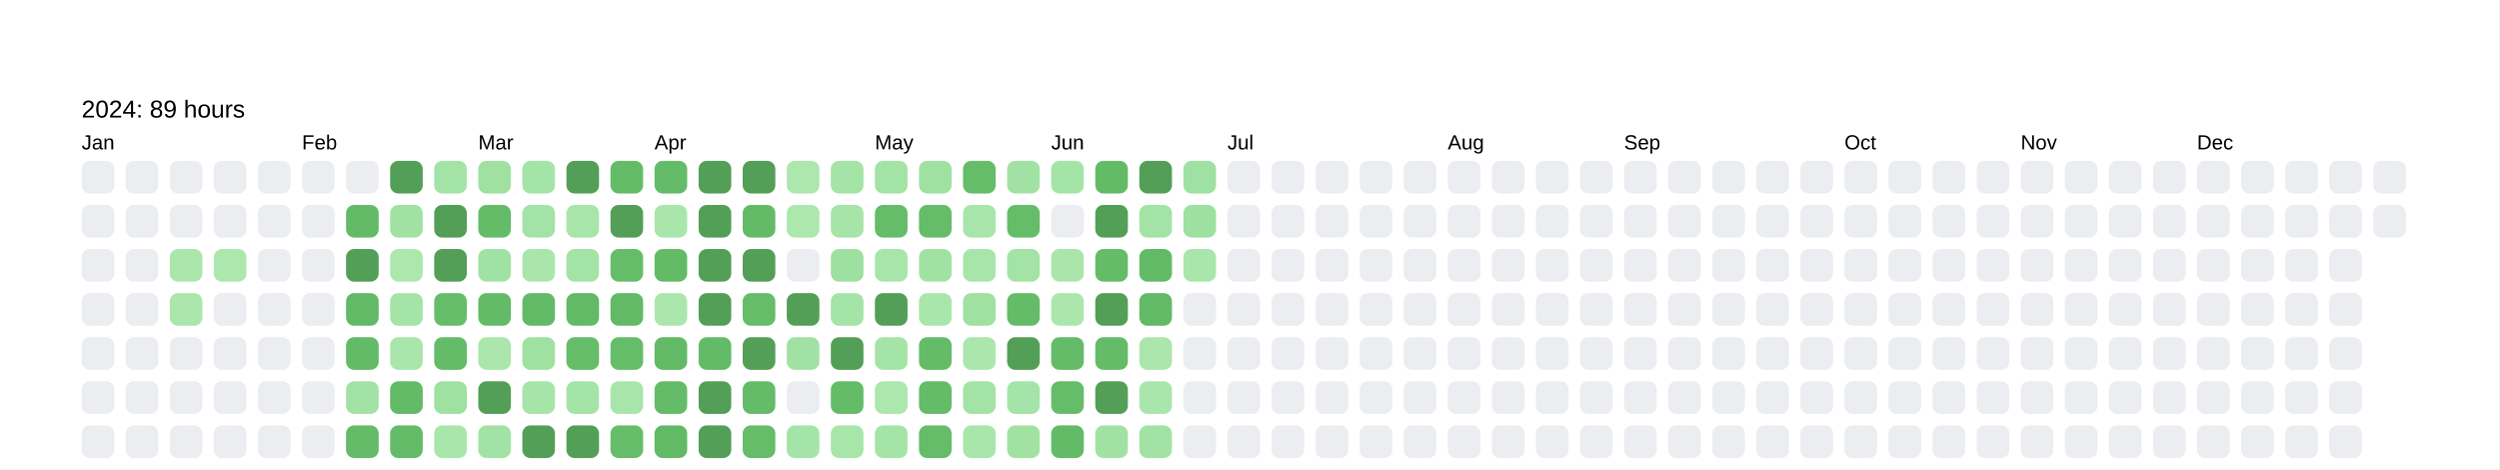
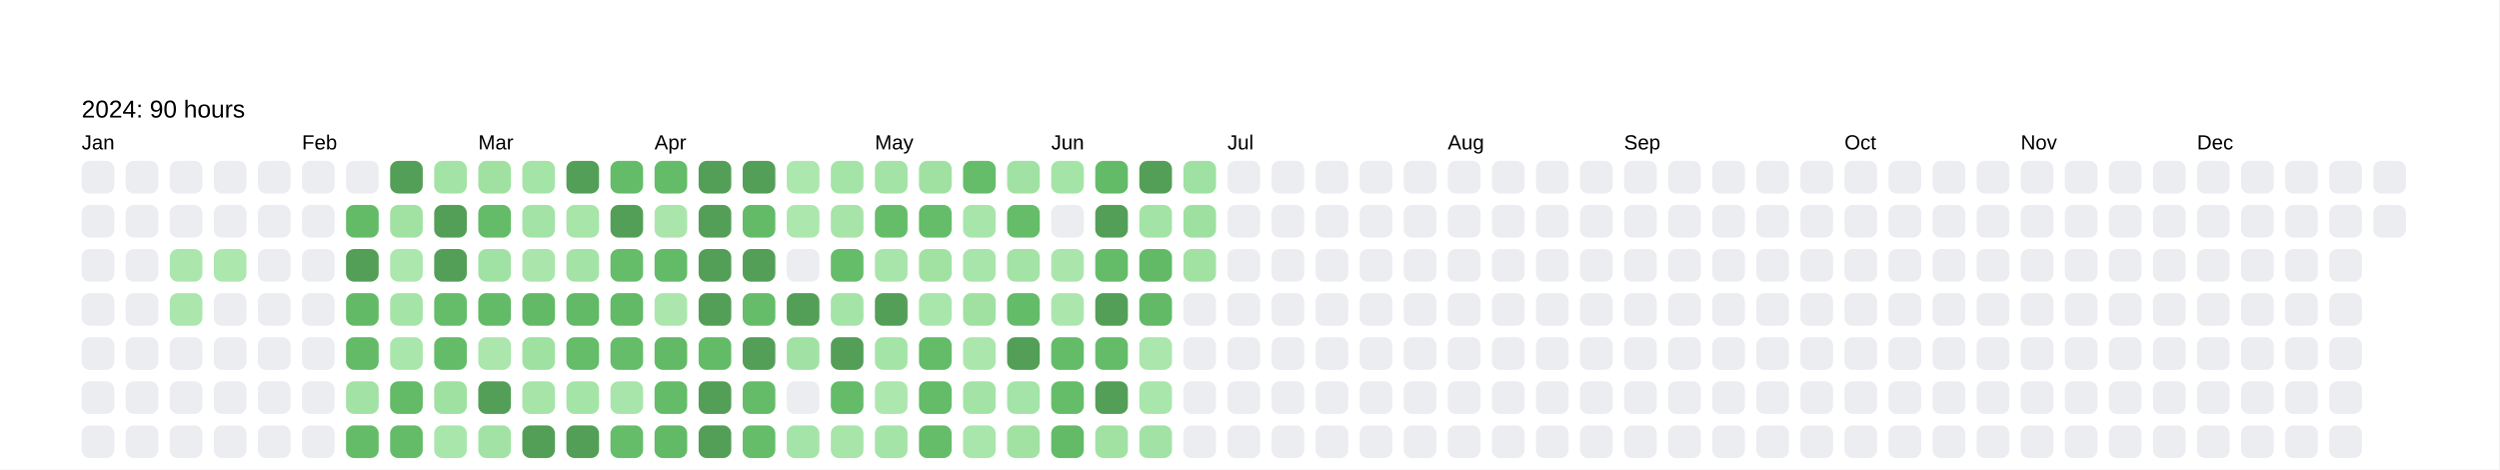
<svg xmlns="http://www.w3.org/2000/svg" baseProfile="full" height="57.5mm" version="1.1" viewBox="0,0,306.2,57.5" width="306.2mm">
  <defs />
  <rect fill="#FFFFFF" height="57.5" width="306.2" x="0" y="0" />
  <text fill="#000000" style="font-size:6px; font-family:Arial; font-weight:bold;" x="10" y="10" />
-   <text fill="#000000" style="font-size:3px; font-family:Arial;" x="10" y="14.4">2024: 89 hours</text>
+   <text fill="#000000" style="font-size:3px; font-family:Arial;" x="10" y="14.4">2024: 90 hours</text>
  <text fill="#000000" style="font-size:2.5px; font-family:Arial" x="10" y="18.3">Jan</text>
  <rect fill="#EBEDF0" height="4" rx="1" ry="1" width="4" x="10" y="19.7" />
  <rect fill="#EBEDF0" height="4" rx="1" ry="1" width="4" x="10" y="25.1" />
  <rect fill="#EBEDF0" height="4" rx="1" ry="1" width="4" x="10" y="30.5" />
  <rect fill="#EBEDF0" height="4" rx="1" ry="1" width="4" x="10" y="35.9" />
  <rect fill="#EBEDF0" height="4" rx="1" ry="1" width="4" x="10" y="41.3" />
  <rect fill="#EBEDF0" height="4" rx="1" ry="1" width="4" x="10" y="46.7" />
  <rect fill="#EBEDF0" height="4" rx="1" ry="1" width="4" x="10" y="52.1" />
  <rect fill="#EBEDF0" height="4" rx="1" ry="1" width="4" x="15.4" y="19.7" />
  <rect fill="#EBEDF0" height="4" rx="1" ry="1" width="4" x="15.4" y="25.1" />
  <rect fill="#EBEDF0" height="4" rx="1" ry="1" width="4" x="15.4" y="30.5" />
  <rect fill="#EBEDF0" height="4" rx="1" ry="1" width="4" x="15.4" y="35.9" />
  <rect fill="#EBEDF0" height="4" rx="1" ry="1" width="4" x="15.4" y="41.3" />
  <rect fill="#EBEDF0" height="4" rx="1" ry="1" width="4" x="15.4" y="46.7" />
  <rect fill="#EBEDF0" height="4" rx="1" ry="1" width="4" x="15.4" y="52.1" />
  <rect fill="#EBEDF0" height="4" rx="1" ry="1" width="4" x="20.8" y="19.7" />
  <rect fill="#EBEDF0" height="4" rx="1" ry="1" width="4" x="20.8" y="25.1" />
  <rect fill="#abe7ad" height="4" rx="1" ry="1" width="4" x="20.8" y="30.5" />
  <rect fill="#abe7ad" height="4" rx="1" ry="1" width="4" x="20.8" y="35.9" />
  <rect fill="#EBEDF0" height="4" rx="1" ry="1" width="4" x="20.8" y="41.3" />
  <rect fill="#EBEDF0" height="4" rx="1" ry="1" width="4" x="20.8" y="46.7" />
  <rect fill="#EBEDF0" height="4" rx="1" ry="1" width="4" x="20.8" y="52.1" />
  <rect fill="#EBEDF0" height="4" rx="1" ry="1" width="4" x="26.2" y="19.7" />
  <rect fill="#EBEDF0" height="4" rx="1" ry="1" width="4" x="26.2" y="25.1" />
  <rect fill="#ace7ae" height="4" rx="1" ry="1" width="4" x="26.2" y="30.5" />
  <rect fill="#EBEDF0" height="4" rx="1" ry="1" width="4" x="26.2" y="35.9" />
  <rect fill="#EBEDF0" height="4" rx="1" ry="1" width="4" x="26.2" y="41.3" />
  <rect fill="#EBEDF0" height="4" rx="1" ry="1" width="4" x="26.2" y="46.7" />
  <rect fill="#EBEDF0" height="4" rx="1" ry="1" width="4" x="26.2" y="52.1" />
  <rect fill="#EBEDF0" height="4" rx="1" ry="1" width="4" x="31.6" y="19.7" />
  <rect fill="#EBEDF0" height="4" rx="1" ry="1" width="4" x="31.6" y="25.1" />
  <rect fill="#EBEDF0" height="4" rx="1" ry="1" width="4" x="31.6" y="30.5" />
  <rect fill="#EBEDF0" height="4" rx="1" ry="1" width="4" x="31.6" y="35.9" />
  <rect fill="#EBEDF0" height="4" rx="1" ry="1" width="4" x="31.6" y="41.3" />
  <rect fill="#EBEDF0" height="4" rx="1" ry="1" width="4" x="31.6" y="46.7" />
  <rect fill="#EBEDF0" height="4" rx="1" ry="1" width="4" x="31.6" y="52.1" />
  <text fill="#000000" style="font-size:2.5px; font-family:Arial" x="37.0" y="18.3">Feb</text>
  <rect fill="#EBEDF0" height="4" rx="1" ry="1" width="4" x="37.0" y="19.7" />
  <rect fill="#EBEDF0" height="4" rx="1" ry="1" width="4" x="37.0" y="25.1" />
  <rect fill="#EBEDF0" height="4" rx="1" ry="1" width="4" x="37.0" y="30.5" />
  <rect fill="#EBEDF0" height="4" rx="1" ry="1" width="4" x="37.0" y="35.9" />
  <rect fill="#EBEDF0" height="4" rx="1" ry="1" width="4" x="37.0" y="41.3" />
  <rect fill="#EBEDF0" height="4" rx="1" ry="1" width="4" x="37.0" y="46.7" />
  <rect fill="#EBEDF0" height="4" rx="1" ry="1" width="4" x="37.0" y="52.1" />
  <rect fill="#EBEDF0" height="4" rx="1" ry="1" width="4" x="42.4" y="19.7" />
  <rect fill="#63bb68" height="4" rx="1" ry="1" width="4" x="42.4" y="25.1" />
  <rect fill="#549F57" height="4" rx="1" ry="1" width="4" x="42.4" y="30.5" />
  <rect fill="#62ba67" height="4" rx="1" ry="1" width="4" x="42.4" y="35.9" />
  <rect fill="#63ba67" height="4" rx="1" ry="1" width="4" x="42.4" y="41.3" />
  <rect fill="#a2e2a4" height="4" rx="1" ry="1" width="4" x="42.4" y="46.7" />
  <rect fill="#64bb68" height="4" rx="1" ry="1" width="4" x="42.4" y="52.1" />
  <rect fill="#549F57" height="4" rx="1" ry="1" width="4" x="47.8" y="19.7" />
  <rect fill="#a1e2a3" height="4" rx="1" ry="1" width="4" x="47.8" y="25.1" />
  <rect fill="#ace7ae" height="4" rx="1" ry="1" width="4" x="47.8" y="30.5" />
  <rect fill="#a5e4a7" height="4" rx="1" ry="1" width="4" x="47.8" y="35.9" />
  <rect fill="#a9e6ab" height="4" rx="1" ry="1" width="4" x="47.8" y="41.3" />
  <rect fill="#63ba67" height="4" rx="1" ry="1" width="4" x="47.8" y="46.7" />
  <rect fill="#64bc69" height="4" rx="1" ry="1" width="4" x="47.8" y="52.1" />
  <rect fill="#a4e3a6" height="4" rx="1" ry="1" width="4" x="53.2" y="19.7" />
  <rect fill="#549F57" height="4" rx="1" ry="1" width="4" x="53.2" y="25.1" />
  <rect fill="#549F57" height="4" rx="1" ry="1" width="4" x="53.2" y="30.5" />
  <rect fill="#65bd6a" height="4" rx="1" ry="1" width="4" x="53.2" y="35.9" />
  <rect fill="#64bc69" height="4" rx="1" ry="1" width="4" x="53.2" y="41.3" />
  <rect fill="#9ee1a1" height="4" rx="1" ry="1" width="4" x="53.2" y="46.7" />
  <rect fill="#a9e6ab" height="4" rx="1" ry="1" width="4" x="53.2" y="52.1" />
  <text fill="#000000" style="font-size:2.5px; font-family:Arial" x="58.6" y="18.3">Mar</text>
  <rect fill="#a0e1a2" height="4" rx="1" ry="1" width="4" x="58.6" y="19.7" />
  <rect fill="#64bc69" height="4" rx="1" ry="1" width="4" x="58.6" y="25.1" />
  <rect fill="#a0e2a3" height="4" rx="1" ry="1" width="4" x="58.6" y="30.5" />
  <rect fill="#63bb67" height="4" rx="1" ry="1" width="4" x="58.6" y="35.9" />
  <rect fill="#abe6ad" height="4" rx="1" ry="1" width="4" x="58.6" y="41.3" />
  <rect fill="#549F57" height="4" rx="1" ry="1" width="4" x="58.6" y="46.7" />
  <rect fill="#a2e3a5" height="4" rx="1" ry="1" width="4" x="58.6" y="52.1" />
  <rect fill="#a5e4a7" height="4" rx="1" ry="1" width="4" x="64" y="19.7" />
  <rect fill="#a3e3a6" height="4" rx="1" ry="1" width="4" x="64" y="25.1" />
  <rect fill="#aae6ac" height="4" rx="1" ry="1" width="4" x="64" y="30.5" />
  <rect fill="#62ba67" height="4" rx="1" ry="1" width="4" x="64" y="35.9" />
  <rect fill="#9fe1a1" height="4" rx="1" ry="1" width="4" x="64" y="41.3" />
  <rect fill="#a6e4a8" height="4" rx="1" ry="1" width="4" x="64" y="46.7" />
  <rect fill="#549F57" height="4" rx="1" ry="1" width="4" x="64" y="52.1" />
  <rect fill="#549F57" height="4" rx="1" ry="1" width="4" x="69.4" y="19.7" />
  <rect fill="#a7e5a9" height="4" rx="1" ry="1" width="4" x="69.4" y="25.1" />
  <rect fill="#a4e3a6" height="4" rx="1" ry="1" width="4" x="69.4" y="30.5" />
  <rect fill="#62b966" height="4" rx="1" ry="1" width="4" x="69.4" y="35.9" />
  <rect fill="#65bc69" height="4" rx="1" ry="1" width="4" x="69.4" y="41.3" />
  <rect fill="#a5e4a7" height="4" rx="1" ry="1" width="4" x="69.4" y="46.7" />
  <rect fill="#549F57" height="4" rx="1" ry="1" width="4" x="69.4" y="52.1" />
  <rect fill="#64bc69" height="4" rx="1" ry="1" width="4" x="74.8" y="19.7" />
  <rect fill="#549F57" height="4" rx="1" ry="1" width="4" x="74.8" y="25.1" />
  <rect fill="#65bd6a" height="4" rx="1" ry="1" width="4" x="74.8" y="30.5" />
  <rect fill="#62b966" height="4" rx="1" ry="1" width="4" x="74.8" y="35.9" />
  <rect fill="#65bd6a" height="4" rx="1" ry="1" width="4" x="74.8" y="41.3" />
  <rect fill="#a8e5aa" height="4" rx="1" ry="1" width="4" x="74.8" y="46.7" />
  <rect fill="#65bd6a" height="4" rx="1" ry="1" width="4" x="74.8" y="52.1" />
  <text fill="#000000" style="font-size:2.5px; font-family:Arial" x="80.2" y="18.3">Apr</text>
  <rect fill="#64bc69" height="4" rx="1" ry="1" width="4" x="80.2" y="19.7" />
  <rect fill="#aae6ac" height="4" rx="1" ry="1" width="4" x="80.2" y="25.1" />
  <rect fill="#63bb68" height="4" rx="1" ry="1" width="4" x="80.2" y="30.5" />
  <rect fill="#abe7ad" height="4" rx="1" ry="1" width="4" x="80.2" y="35.9" />
  <rect fill="#62ba67" height="4" rx="1" ry="1" width="4" x="80.2" y="41.3" />
  <rect fill="#64bc69" height="4" rx="1" ry="1" width="4" x="80.2" y="46.7" />
  <rect fill="#62b966" height="4" rx="1" ry="1" width="4" x="80.2" y="52.1" />
  <rect fill="#549F57" height="4" rx="1" ry="1" width="4" x="85.6" y="19.7" />
  <rect fill="#549F57" height="4" rx="1" ry="1" width="4" x="85.6" y="25.1" />
  <rect fill="#549F57" height="4" rx="1" ry="1" width="4" x="85.6" y="30.5" />
  <rect fill="#549F57" height="4" rx="1" ry="1" width="4" x="85.6" y="35.9" />
  <rect fill="#63bb68" height="4" rx="1" ry="1" width="4" x="85.6" y="41.3" />
  <rect fill="#549F57" height="4" rx="1" ry="1" width="4" x="85.6" y="46.7" />
  <rect fill="#549F57" height="4" rx="1" ry="1" width="4" x="85.6" y="52.1" />
  <rect fill="#549F57" height="4" rx="1" ry="1" width="4" x="91" y="19.7" />
  <rect fill="#63bb68" height="4" rx="1" ry="1" width="4" x="91" y="25.1" />
  <rect fill="#549F57" height="4" rx="1" ry="1" width="4" x="91" y="30.5" />
  <rect fill="#65bc69" height="4" rx="1" ry="1" width="4" x="91" y="35.9" />
  <rect fill="#549F57" height="4" rx="1" ry="1" width="4" x="91" y="41.3" />
  <rect fill="#64bc69" height="4" rx="1" ry="1" width="4" x="91" y="46.7" />
  <rect fill="#65bd6a" height="4" rx="1" ry="1" width="4" x="91" y="52.1" />
  <rect fill="#ace7ae" height="4" rx="1" ry="1" width="4" x="96.4" y="19.7" />
  <rect fill="#ace7ae" height="4" rx="1" ry="1" width="4" x="96.4" y="25.1" />
  <rect fill="#EBEDF0" height="4" rx="1" ry="1" width="4" x="96.4" y="30.5" />
  <rect fill="#549F57" height="4" rx="1" ry="1" width="4" x="96.4" y="35.9" />
  <rect fill="#a1e2a4" height="4" rx="1" ry="1" width="4" x="96.4" y="41.3" />
  <rect fill="#EBEDF0" height="4" rx="1" ry="1" width="4" x="96.4" y="46.7" />
  <rect fill="#a5e4a8" height="4" rx="1" ry="1" width="4" x="96.4" y="52.1" />
  <rect fill="#a5e4a7" height="4" rx="1" ry="1" width="4" x="101.8" y="19.7" />
  <rect fill="#a6e4a8" height="4" rx="1" ry="1" width="4" x="101.8" y="25.1" />
-   <rect fill="#9ee0a0" height="4" rx="1" ry="1" width="4" x="101.8" y="30.5" />
+   <rect fill="#65bd6a" height="4" rx="1" ry="1" width="4" x="101.8" y="30.5" />
  <rect fill="#a4e4a7" height="4" rx="1" ry="1" width="4" x="101.8" y="35.9" />
  <rect fill="#549F57" height="4" rx="1" ry="1" width="4" x="101.8" y="41.3" />
  <rect fill="#64bc69" height="4" rx="1" ry="1" width="4" x="101.8" y="46.7" />
  <rect fill="#a7e5a9" height="4" rx="1" ry="1" width="4" x="101.8" y="52.1" />
  <text fill="#000000" style="font-size:2.5px; font-family:Arial" x="107.2" y="18.3">May</text>
  <rect fill="#a3e3a5" height="4" rx="1" ry="1" width="4" x="107.2" y="19.7" />
  <rect fill="#65bd6a" height="4" rx="1" ry="1" width="4" x="107.2" y="25.1" />
  <rect fill="#a8e5aa" height="4" rx="1" ry="1" width="4" x="107.2" y="30.5" />
  <rect fill="#549F57" height="4" rx="1" ry="1" width="4" x="107.2" y="35.9" />
  <rect fill="#a5e4a7" height="4" rx="1" ry="1" width="4" x="107.2" y="41.3" />
  <rect fill="#ace7ae" height="4" rx="1" ry="1" width="4" x="107.2" y="46.7" />
  <rect fill="#a5e4a7" height="4" rx="1" ry="1" width="4" x="107.2" y="52.1" />
  <rect fill="#a0e1a2" height="4" rx="1" ry="1" width="4" x="112.6" y="19.7" />
  <rect fill="#65bd69" height="4" rx="1" ry="1" width="4" x="112.6" y="25.1" />
  <rect fill="#a1e2a3" height="4" rx="1" ry="1" width="4" x="112.6" y="30.5" />
  <rect fill="#a9e6ab" height="4" rx="1" ry="1" width="4" x="112.6" y="35.9" />
  <rect fill="#64bc69" height="4" rx="1" ry="1" width="4" x="112.6" y="41.3" />
  <rect fill="#64bb68" height="4" rx="1" ry="1" width="4" x="112.6" y="46.7" />
  <rect fill="#65bd6a" height="4" rx="1" ry="1" width="4" x="112.6" y="52.1" />
  <rect fill="#65bd6a" height="4" rx="1" ry="1" width="4" x="118" y="19.7" />
  <rect fill="#a8e5ab" height="4" rx="1" ry="1" width="4" x="118" y="25.1" />
  <rect fill="#a8e5aa" height="4" rx="1" ry="1" width="4" x="118" y="30.5" />
  <rect fill="#a0e1a2" height="4" rx="1" ry="1" width="4" x="118" y="35.9" />
  <rect fill="#abe7ad" height="4" rx="1" ry="1" width="4" x="118" y="41.3" />
  <rect fill="#a4e3a6" height="4" rx="1" ry="1" width="4" x="118" y="46.7" />
  <rect fill="#a9e6ab" height="4" rx="1" ry="1" width="4" x="118" y="52.1" />
  <rect fill="#a1e2a4" height="4" rx="1" ry="1" width="4" x="123.4" y="19.7" />
  <rect fill="#65bd6a" height="4" rx="1" ry="1" width="4" x="123.4" y="25.1" />
  <rect fill="#a4e3a6" height="4" rx="1" ry="1" width="4" x="123.4" y="30.5" />
  <rect fill="#64bc69" height="4" rx="1" ry="1" width="4" x="123.4" y="35.9" />
  <rect fill="#549F57" height="4" rx="1" ry="1" width="4" x="123.4" y="41.3" />
  <rect fill="#a5e4a8" height="4" rx="1" ry="1" width="4" x="123.4" y="46.7" />
  <rect fill="#a1e2a3" height="4" rx="1" ry="1" width="4" x="123.4" y="52.1" />
  <text fill="#000000" style="font-size:2.5px; font-family:Arial" x="128.8" y="18.3">Jun</text>
  <rect fill="#a5e4a7" height="4" rx="1" ry="1" width="4" x="128.8" y="19.7" />
  <rect fill="#EBEDF0" height="4" rx="1" ry="1" width="4" x="128.8" y="25.1" />
  <rect fill="#aae6ac" height="4" rx="1" ry="1" width="4" x="128.8" y="30.5" />
  <rect fill="#abe7ad" height="4" rx="1" ry="1" width="4" x="128.8" y="35.9" />
  <rect fill="#64bc69" height="4" rx="1" ry="1" width="4" x="128.8" y="41.3" />
  <rect fill="#65bd6a" height="4" rx="1" ry="1" width="4" x="128.8" y="46.7" />
  <rect fill="#63bb68" height="4" rx="1" ry="1" width="4" x="128.8" y="52.1" />
  <rect fill="#63bb68" height="4" rx="1" ry="1" width="4" x="134.2" y="19.7" />
  <rect fill="#549F57" height="4" rx="1" ry="1" width="4" x="134.2" y="25.1" />
  <rect fill="#64bc69" height="4" rx="1" ry="1" width="4" x="134.2" y="30.5" />
  <rect fill="#549F57" height="4" rx="1" ry="1" width="4" x="134.2" y="35.9" />
  <rect fill="#64bc69" height="4" rx="1" ry="1" width="4" x="134.2" y="41.3" />
  <rect fill="#549F57" height="4" rx="1" ry="1" width="4" x="134.2" y="46.7" />
  <rect fill="#a1e2a3" height="4" rx="1" ry="1" width="4" x="134.2" y="52.1" />
  <rect fill="#549F57" height="4" rx="1" ry="1" width="4" x="139.6" y="19.7" />
  <rect fill="#a4e3a6" height="4" rx="1" ry="1" width="4" x="139.6" y="25.1" />
  <rect fill="#62ba67" height="4" rx="1" ry="1" width="4" x="139.6" y="30.5" />
  <rect fill="#62ba67" height="4" rx="1" ry="1" width="4" x="139.6" y="35.9" />
  <rect fill="#abe6ad" height="4" rx="1" ry="1" width="4" x="139.6" y="41.3" />
  <rect fill="#a9e6ab" height="4" rx="1" ry="1" width="4" x="139.6" y="46.7" />
  <rect fill="#a2e3a5" height="4" rx="1" ry="1" width="4" x="139.6" y="52.1" />
  <rect fill="#9fe1a2" height="4" rx="1" ry="1" width="4" x="145" y="19.7" />
  <rect fill="#9ee0a0" height="4" rx="1" ry="1" width="4" x="145" y="25.1" />
-   <rect fill="#a9e6ab" height="4" rx="1" ry="1" width="4" x="145" y="30.5" />
+   <rect fill="#a1e2a3" height="4" rx="1" ry="1" width="4" x="145" y="30.5" />
  <rect fill="#EBEDF0" height="4" rx="1" ry="1" width="4" x="145" y="35.9" />
  <rect fill="#EBEDF0" height="4" rx="1" ry="1" width="4" x="145" y="41.3" />
  <rect fill="#EBEDF0" height="4" rx="1" ry="1" width="4" x="145" y="46.7" />
  <rect fill="#EBEDF0" height="4" rx="1" ry="1" width="4" x="145" y="52.1" />
  <text fill="#000000" style="font-size:2.5px; font-family:Arial" x="150.4" y="18.3">Jul</text>
  <rect fill="#EBEDF0" height="4" rx="1" ry="1" width="4" x="150.4" y="19.7" />
  <rect fill="#EBEDF0" height="4" rx="1" ry="1" width="4" x="150.4" y="25.1" />
  <rect fill="#EBEDF0" height="4" rx="1" ry="1" width="4" x="150.4" y="30.5" />
  <rect fill="#EBEDF0" height="4" rx="1" ry="1" width="4" x="150.4" y="35.9" />
  <rect fill="#EBEDF0" height="4" rx="1" ry="1" width="4" x="150.4" y="41.3" />
  <rect fill="#EBEDF0" height="4" rx="1" ry="1" width="4" x="150.4" y="46.7" />
  <rect fill="#EBEDF0" height="4" rx="1" ry="1" width="4" x="150.4" y="52.1" />
  <rect fill="#EBEDF0" height="4" rx="1" ry="1" width="4" x="155.8" y="19.7" />
  <rect fill="#EBEDF0" height="4" rx="1" ry="1" width="4" x="155.8" y="25.1" />
  <rect fill="#EBEDF0" height="4" rx="1" ry="1" width="4" x="155.8" y="30.5" />
  <rect fill="#EBEDF0" height="4" rx="1" ry="1" width="4" x="155.8" y="35.9" />
  <rect fill="#EBEDF0" height="4" rx="1" ry="1" width="4" x="155.8" y="41.3" />
  <rect fill="#EBEDF0" height="4" rx="1" ry="1" width="4" x="155.8" y="46.7" />
  <rect fill="#EBEDF0" height="4" rx="1" ry="1" width="4" x="155.8" y="52.1" />
  <rect fill="#EBEDF0" height="4" rx="1" ry="1" width="4" x="161.2" y="19.7" />
  <rect fill="#EBEDF0" height="4" rx="1" ry="1" width="4" x="161.2" y="25.1" />
  <rect fill="#EBEDF0" height="4" rx="1" ry="1" width="4" x="161.2" y="30.5" />
  <rect fill="#EBEDF0" height="4" rx="1" ry="1" width="4" x="161.2" y="35.9" />
  <rect fill="#EBEDF0" height="4" rx="1" ry="1" width="4" x="161.2" y="41.3" />
  <rect fill="#EBEDF0" height="4" rx="1" ry="1" width="4" x="161.2" y="46.7" />
  <rect fill="#EBEDF0" height="4" rx="1" ry="1" width="4" x="161.2" y="52.1" />
  <rect fill="#EBEDF0" height="4" rx="1" ry="1" width="4" x="166.6" y="19.7" />
  <rect fill="#EBEDF0" height="4" rx="1" ry="1" width="4" x="166.6" y="25.1" />
  <rect fill="#EBEDF0" height="4" rx="1" ry="1" width="4" x="166.6" y="30.5" />
  <rect fill="#EBEDF0" height="4" rx="1" ry="1" width="4" x="166.6" y="35.9" />
  <rect fill="#EBEDF0" height="4" rx="1" ry="1" width="4" x="166.6" y="41.3" />
  <rect fill="#EBEDF0" height="4" rx="1" ry="1" width="4" x="166.6" y="46.7" />
  <rect fill="#EBEDF0" height="4" rx="1" ry="1" width="4" x="166.6" y="52.1" />
  <rect fill="#EBEDF0" height="4" rx="1" ry="1" width="4" x="172" y="19.7" />
  <rect fill="#EBEDF0" height="4" rx="1" ry="1" width="4" x="172" y="25.1" />
  <rect fill="#EBEDF0" height="4" rx="1" ry="1" width="4" x="172" y="30.5" />
  <rect fill="#EBEDF0" height="4" rx="1" ry="1" width="4" x="172" y="35.9" />
  <rect fill="#EBEDF0" height="4" rx="1" ry="1" width="4" x="172" y="41.3" />
  <rect fill="#EBEDF0" height="4" rx="1" ry="1" width="4" x="172" y="46.7" />
  <rect fill="#EBEDF0" height="4" rx="1" ry="1" width="4" x="172" y="52.1" />
  <text fill="#000000" style="font-size:2.5px; font-family:Arial" x="177.4" y="18.3">Aug</text>
  <rect fill="#EBEDF0" height="4" rx="1" ry="1" width="4" x="177.4" y="19.7" />
  <rect fill="#EBEDF0" height="4" rx="1" ry="1" width="4" x="177.4" y="25.1" />
  <rect fill="#EBEDF0" height="4" rx="1" ry="1" width="4" x="177.4" y="30.5" />
  <rect fill="#EBEDF0" height="4" rx="1" ry="1" width="4" x="177.4" y="35.9" />
  <rect fill="#EBEDF0" height="4" rx="1" ry="1" width="4" x="177.4" y="41.3" />
  <rect fill="#EBEDF0" height="4" rx="1" ry="1" width="4" x="177.4" y="46.7" />
  <rect fill="#EBEDF0" height="4" rx="1" ry="1" width="4" x="177.4" y="52.1" />
  <rect fill="#EBEDF0" height="4" rx="1" ry="1" width="4" x="182.8" y="19.7" />
  <rect fill="#EBEDF0" height="4" rx="1" ry="1" width="4" x="182.8" y="25.1" />
  <rect fill="#EBEDF0" height="4" rx="1" ry="1" width="4" x="182.8" y="30.5" />
  <rect fill="#EBEDF0" height="4" rx="1" ry="1" width="4" x="182.8" y="35.9" />
  <rect fill="#EBEDF0" height="4" rx="1" ry="1" width="4" x="182.8" y="41.3" />
  <rect fill="#EBEDF0" height="4" rx="1" ry="1" width="4" x="182.8" y="46.7" />
  <rect fill="#EBEDF0" height="4" rx="1" ry="1" width="4" x="182.8" y="52.1" />
  <rect fill="#EBEDF0" height="4" rx="1" ry="1" width="4" x="188.2" y="19.7" />
  <rect fill="#EBEDF0" height="4" rx="1" ry="1" width="4" x="188.2" y="25.1" />
  <rect fill="#EBEDF0" height="4" rx="1" ry="1" width="4" x="188.2" y="30.5" />
  <rect fill="#EBEDF0" height="4" rx="1" ry="1" width="4" x="188.2" y="35.9" />
  <rect fill="#EBEDF0" height="4" rx="1" ry="1" width="4" x="188.2" y="41.3" />
  <rect fill="#EBEDF0" height="4" rx="1" ry="1" width="4" x="188.2" y="46.7" />
  <rect fill="#EBEDF0" height="4" rx="1" ry="1" width="4" x="188.2" y="52.1" />
  <rect fill="#EBEDF0" height="4" rx="1" ry="1" width="4" x="193.6" y="19.7" />
  <rect fill="#EBEDF0" height="4" rx="1" ry="1" width="4" x="193.6" y="25.1" />
  <rect fill="#EBEDF0" height="4" rx="1" ry="1" width="4" x="193.6" y="30.5" />
  <rect fill="#EBEDF0" height="4" rx="1" ry="1" width="4" x="193.6" y="35.9" />
  <rect fill="#EBEDF0" height="4" rx="1" ry="1" width="4" x="193.6" y="41.3" />
  <rect fill="#EBEDF0" height="4" rx="1" ry="1" width="4" x="193.6" y="46.7" />
  <rect fill="#EBEDF0" height="4" rx="1" ry="1" width="4" x="193.6" y="52.1" />
  <text fill="#000000" style="font-size:2.5px; font-family:Arial" x="199" y="18.3">Sep</text>
  <rect fill="#EBEDF0" height="4" rx="1" ry="1" width="4" x="199" y="19.7" />
  <rect fill="#EBEDF0" height="4" rx="1" ry="1" width="4" x="199" y="25.1" />
  <rect fill="#EBEDF0" height="4" rx="1" ry="1" width="4" x="199" y="30.5" />
  <rect fill="#EBEDF0" height="4" rx="1" ry="1" width="4" x="199" y="35.9" />
  <rect fill="#EBEDF0" height="4" rx="1" ry="1" width="4" x="199" y="41.3" />
  <rect fill="#EBEDF0" height="4" rx="1" ry="1" width="4" x="199" y="46.7" />
  <rect fill="#EBEDF0" height="4" rx="1" ry="1" width="4" x="199" y="52.1" />
  <rect fill="#EBEDF0" height="4" rx="1" ry="1" width="4" x="204.4" y="19.7" />
  <rect fill="#EBEDF0" height="4" rx="1" ry="1" width="4" x="204.4" y="25.1" />
  <rect fill="#EBEDF0" height="4" rx="1" ry="1" width="4" x="204.4" y="30.5" />
  <rect fill="#EBEDF0" height="4" rx="1" ry="1" width="4" x="204.4" y="35.9" />
  <rect fill="#EBEDF0" height="4" rx="1" ry="1" width="4" x="204.4" y="41.3" />
  <rect fill="#EBEDF0" height="4" rx="1" ry="1" width="4" x="204.4" y="46.7" />
  <rect fill="#EBEDF0" height="4" rx="1" ry="1" width="4" x="204.4" y="52.1" />
  <rect fill="#EBEDF0" height="4" rx="1" ry="1" width="4" x="209.8" y="19.7" />
  <rect fill="#EBEDF0" height="4" rx="1" ry="1" width="4" x="209.8" y="25.1" />
  <rect fill="#EBEDF0" height="4" rx="1" ry="1" width="4" x="209.8" y="30.5" />
  <rect fill="#EBEDF0" height="4" rx="1" ry="1" width="4" x="209.8" y="35.9" />
  <rect fill="#EBEDF0" height="4" rx="1" ry="1" width="4" x="209.8" y="41.3" />
  <rect fill="#EBEDF0" height="4" rx="1" ry="1" width="4" x="209.8" y="46.7" />
  <rect fill="#EBEDF0" height="4" rx="1" ry="1" width="4" x="209.8" y="52.1" />
  <rect fill="#EBEDF0" height="4" rx="1" ry="1" width="4" x="215.2" y="19.7" />
  <rect fill="#EBEDF0" height="4" rx="1" ry="1" width="4" x="215.2" y="25.1" />
  <rect fill="#EBEDF0" height="4" rx="1" ry="1" width="4" x="215.2" y="30.5" />
  <rect fill="#EBEDF0" height="4" rx="1" ry="1" width="4" x="215.2" y="35.9" />
  <rect fill="#EBEDF0" height="4" rx="1" ry="1" width="4" x="215.2" y="41.3" />
  <rect fill="#EBEDF0" height="4" rx="1" ry="1" width="4" x="215.2" y="46.7" />
  <rect fill="#EBEDF0" height="4" rx="1" ry="1" width="4" x="215.2" y="52.1" />
  <rect fill="#EBEDF0" height="4" rx="1" ry="1" width="4" x="220.6" y="19.7" />
  <rect fill="#EBEDF0" height="4" rx="1" ry="1" width="4" x="220.6" y="25.1" />
  <rect fill="#EBEDF0" height="4" rx="1" ry="1" width="4" x="220.6" y="30.5" />
  <rect fill="#EBEDF0" height="4" rx="1" ry="1" width="4" x="220.6" y="35.9" />
  <rect fill="#EBEDF0" height="4" rx="1" ry="1" width="4" x="220.6" y="41.3" />
  <rect fill="#EBEDF0" height="4" rx="1" ry="1" width="4" x="220.6" y="46.7" />
  <rect fill="#EBEDF0" height="4" rx="1" ry="1" width="4" x="220.6" y="52.1" />
  <text fill="#000000" style="font-size:2.5px; font-family:Arial" x="226" y="18.3">Oct</text>
  <rect fill="#EBEDF0" height="4" rx="1" ry="1" width="4" x="226" y="19.7" />
  <rect fill="#EBEDF0" height="4" rx="1" ry="1" width="4" x="226" y="25.1" />
  <rect fill="#EBEDF0" height="4" rx="1" ry="1" width="4" x="226" y="30.5" />
  <rect fill="#EBEDF0" height="4" rx="1" ry="1" width="4" x="226" y="35.9" />
  <rect fill="#EBEDF0" height="4" rx="1" ry="1" width="4" x="226" y="41.3" />
  <rect fill="#EBEDF0" height="4" rx="1" ry="1" width="4" x="226" y="46.7" />
  <rect fill="#EBEDF0" height="4" rx="1" ry="1" width="4" x="226" y="52.1" />
  <rect fill="#EBEDF0" height="4" rx="1" ry="1" width="4" x="231.4" y="19.7" />
  <rect fill="#EBEDF0" height="4" rx="1" ry="1" width="4" x="231.4" y="25.1" />
  <rect fill="#EBEDF0" height="4" rx="1" ry="1" width="4" x="231.4" y="30.5" />
  <rect fill="#EBEDF0" height="4" rx="1" ry="1" width="4" x="231.4" y="35.9" />
  <rect fill="#EBEDF0" height="4" rx="1" ry="1" width="4" x="231.4" y="41.3" />
  <rect fill="#EBEDF0" height="4" rx="1" ry="1" width="4" x="231.4" y="46.7" />
  <rect fill="#EBEDF0" height="4" rx="1" ry="1" width="4" x="231.4" y="52.1" />
  <rect fill="#EBEDF0" height="4" rx="1" ry="1" width="4" x="236.8" y="19.7" />
  <rect fill="#EBEDF0" height="4" rx="1" ry="1" width="4" x="236.8" y="25.1" />
  <rect fill="#EBEDF0" height="4" rx="1" ry="1" width="4" x="236.8" y="30.5" />
  <rect fill="#EBEDF0" height="4" rx="1" ry="1" width="4" x="236.8" y="35.9" />
  <rect fill="#EBEDF0" height="4" rx="1" ry="1" width="4" x="236.8" y="41.3" />
  <rect fill="#EBEDF0" height="4" rx="1" ry="1" width="4" x="236.8" y="46.7" />
  <rect fill="#EBEDF0" height="4" rx="1" ry="1" width="4" x="236.8" y="52.1" />
  <rect fill="#EBEDF0" height="4" rx="1" ry="1" width="4" x="242.2" y="19.7" />
  <rect fill="#EBEDF0" height="4" rx="1" ry="1" width="4" x="242.2" y="25.1" />
  <rect fill="#EBEDF0" height="4" rx="1" ry="1" width="4" x="242.2" y="30.5" />
  <rect fill="#EBEDF0" height="4" rx="1" ry="1" width="4" x="242.2" y="35.9" />
  <rect fill="#EBEDF0" height="4" rx="1" ry="1" width="4" x="242.2" y="41.3" />
  <rect fill="#EBEDF0" height="4" rx="1" ry="1" width="4" x="242.2" y="46.7" />
  <rect fill="#EBEDF0" height="4" rx="1" ry="1" width="4" x="242.2" y="52.1" />
  <text fill="#000000" style="font-size:2.5px; font-family:Arial" x="247.6" y="18.3">Nov</text>
  <rect fill="#EBEDF0" height="4" rx="1" ry="1" width="4" x="247.6" y="19.7" />
  <rect fill="#EBEDF0" height="4" rx="1" ry="1" width="4" x="247.6" y="25.1" />
  <rect fill="#EBEDF0" height="4" rx="1" ry="1" width="4" x="247.6" y="30.5" />
  <rect fill="#EBEDF0" height="4" rx="1" ry="1" width="4" x="247.6" y="35.9" />
  <rect fill="#EBEDF0" height="4" rx="1" ry="1" width="4" x="247.6" y="41.3" />
  <rect fill="#EBEDF0" height="4" rx="1" ry="1" width="4" x="247.6" y="46.7" />
  <rect fill="#EBEDF0" height="4" rx="1" ry="1" width="4" x="247.6" y="52.1" />
  <rect fill="#EBEDF0" height="4" rx="1" ry="1" width="4" x="253" y="19.7" />
  <rect fill="#EBEDF0" height="4" rx="1" ry="1" width="4" x="253" y="25.1" />
  <rect fill="#EBEDF0" height="4" rx="1" ry="1" width="4" x="253" y="30.5" />
  <rect fill="#EBEDF0" height="4" rx="1" ry="1" width="4" x="253" y="35.9" />
  <rect fill="#EBEDF0" height="4" rx="1" ry="1" width="4" x="253" y="41.3" />
  <rect fill="#EBEDF0" height="4" rx="1" ry="1" width="4" x="253" y="46.7" />
  <rect fill="#EBEDF0" height="4" rx="1" ry="1" width="4" x="253" y="52.1" />
  <rect fill="#EBEDF0" height="4" rx="1" ry="1" width="4" x="258.4" y="19.7" />
  <rect fill="#EBEDF0" height="4" rx="1" ry="1" width="4" x="258.4" y="25.1" />
  <rect fill="#EBEDF0" height="4" rx="1" ry="1" width="4" x="258.4" y="30.5" />
  <rect fill="#EBEDF0" height="4" rx="1" ry="1" width="4" x="258.4" y="35.9" />
  <rect fill="#EBEDF0" height="4" rx="1" ry="1" width="4" x="258.4" y="41.3" />
  <rect fill="#EBEDF0" height="4" rx="1" ry="1" width="4" x="258.4" y="46.7" />
  <rect fill="#EBEDF0" height="4" rx="1" ry="1" width="4" x="258.4" y="52.1" />
  <rect fill="#EBEDF0" height="4" rx="1" ry="1" width="4" x="263.8" y="19.7" />
  <rect fill="#EBEDF0" height="4" rx="1" ry="1" width="4" x="263.8" y="25.1" />
  <rect fill="#EBEDF0" height="4" rx="1" ry="1" width="4" x="263.8" y="30.5" />
  <rect fill="#EBEDF0" height="4" rx="1" ry="1" width="4" x="263.8" y="35.9" />
  <rect fill="#EBEDF0" height="4" rx="1" ry="1" width="4" x="263.8" y="41.3" />
  <rect fill="#EBEDF0" height="4" rx="1" ry="1" width="4" x="263.8" y="46.7" />
  <rect fill="#EBEDF0" height="4" rx="1" ry="1" width="4" x="263.8" y="52.1" />
  <text fill="#000000" style="font-size:2.5px; font-family:Arial" x="269.2" y="18.3">Dec</text>
  <rect fill="#EBEDF0" height="4" rx="1" ry="1" width="4" x="269.2" y="19.7" />
  <rect fill="#EBEDF0" height="4" rx="1" ry="1" width="4" x="269.2" y="25.1" />
  <rect fill="#EBEDF0" height="4" rx="1" ry="1" width="4" x="269.2" y="30.5" />
  <rect fill="#EBEDF0" height="4" rx="1" ry="1" width="4" x="269.2" y="35.9" />
  <rect fill="#EBEDF0" height="4" rx="1" ry="1" width="4" x="269.2" y="41.3" />
  <rect fill="#EBEDF0" height="4" rx="1" ry="1" width="4" x="269.2" y="46.7" />
  <rect fill="#EBEDF0" height="4" rx="1" ry="1" width="4" x="269.2" y="52.1" />
  <rect fill="#EBEDF0" height="4" rx="1" ry="1" width="4" x="274.6" y="19.7" />
  <rect fill="#EBEDF0" height="4" rx="1" ry="1" width="4" x="274.6" y="25.1" />
  <rect fill="#EBEDF0" height="4" rx="1" ry="1" width="4" x="274.6" y="30.5" />
  <rect fill="#EBEDF0" height="4" rx="1" ry="1" width="4" x="274.6" y="35.9" />
  <rect fill="#EBEDF0" height="4" rx="1" ry="1" width="4" x="274.6" y="41.3" />
  <rect fill="#EBEDF0" height="4" rx="1" ry="1" width="4" x="274.6" y="46.7" />
  <rect fill="#EBEDF0" height="4" rx="1" ry="1" width="4" x="274.6" y="52.1" />
  <rect fill="#EBEDF0" height="4" rx="1" ry="1" width="4" x="280" y="19.7" />
  <rect fill="#EBEDF0" height="4" rx="1" ry="1" width="4" x="280" y="25.1" />
  <rect fill="#EBEDF0" height="4" rx="1" ry="1" width="4" x="280" y="30.5" />
  <rect fill="#EBEDF0" height="4" rx="1" ry="1" width="4" x="280" y="35.9" />
  <rect fill="#EBEDF0" height="4" rx="1" ry="1" width="4" x="280" y="41.3" />
  <rect fill="#EBEDF0" height="4" rx="1" ry="1" width="4" x="280" y="46.7" />
  <rect fill="#EBEDF0" height="4" rx="1" ry="1" width="4" x="280" y="52.1" />
  <rect fill="#EBEDF0" height="4" rx="1" ry="1" width="4" x="285.4" y="19.7" />
  <rect fill="#EBEDF0" height="4" rx="1" ry="1" width="4" x="285.4" y="25.1" />
  <rect fill="#EBEDF0" height="4" rx="1" ry="1" width="4" x="285.4" y="30.5" />
  <rect fill="#EBEDF0" height="4" rx="1" ry="1" width="4" x="285.4" y="35.9" />
  <rect fill="#EBEDF0" height="4" rx="1" ry="1" width="4" x="285.4" y="41.3" />
  <rect fill="#EBEDF0" height="4" rx="1" ry="1" width="4" x="285.4" y="46.7" />
  <rect fill="#EBEDF0" height="4" rx="1" ry="1" width="4" x="285.4" y="52.1" />
  <rect fill="#EBEDF0" height="4" rx="1" ry="1" width="4" x="290.8" y="19.7" />
  <rect fill="#EBEDF0" height="4" rx="1" ry="1" width="4" x="290.8" y="25.1" />
</svg>
